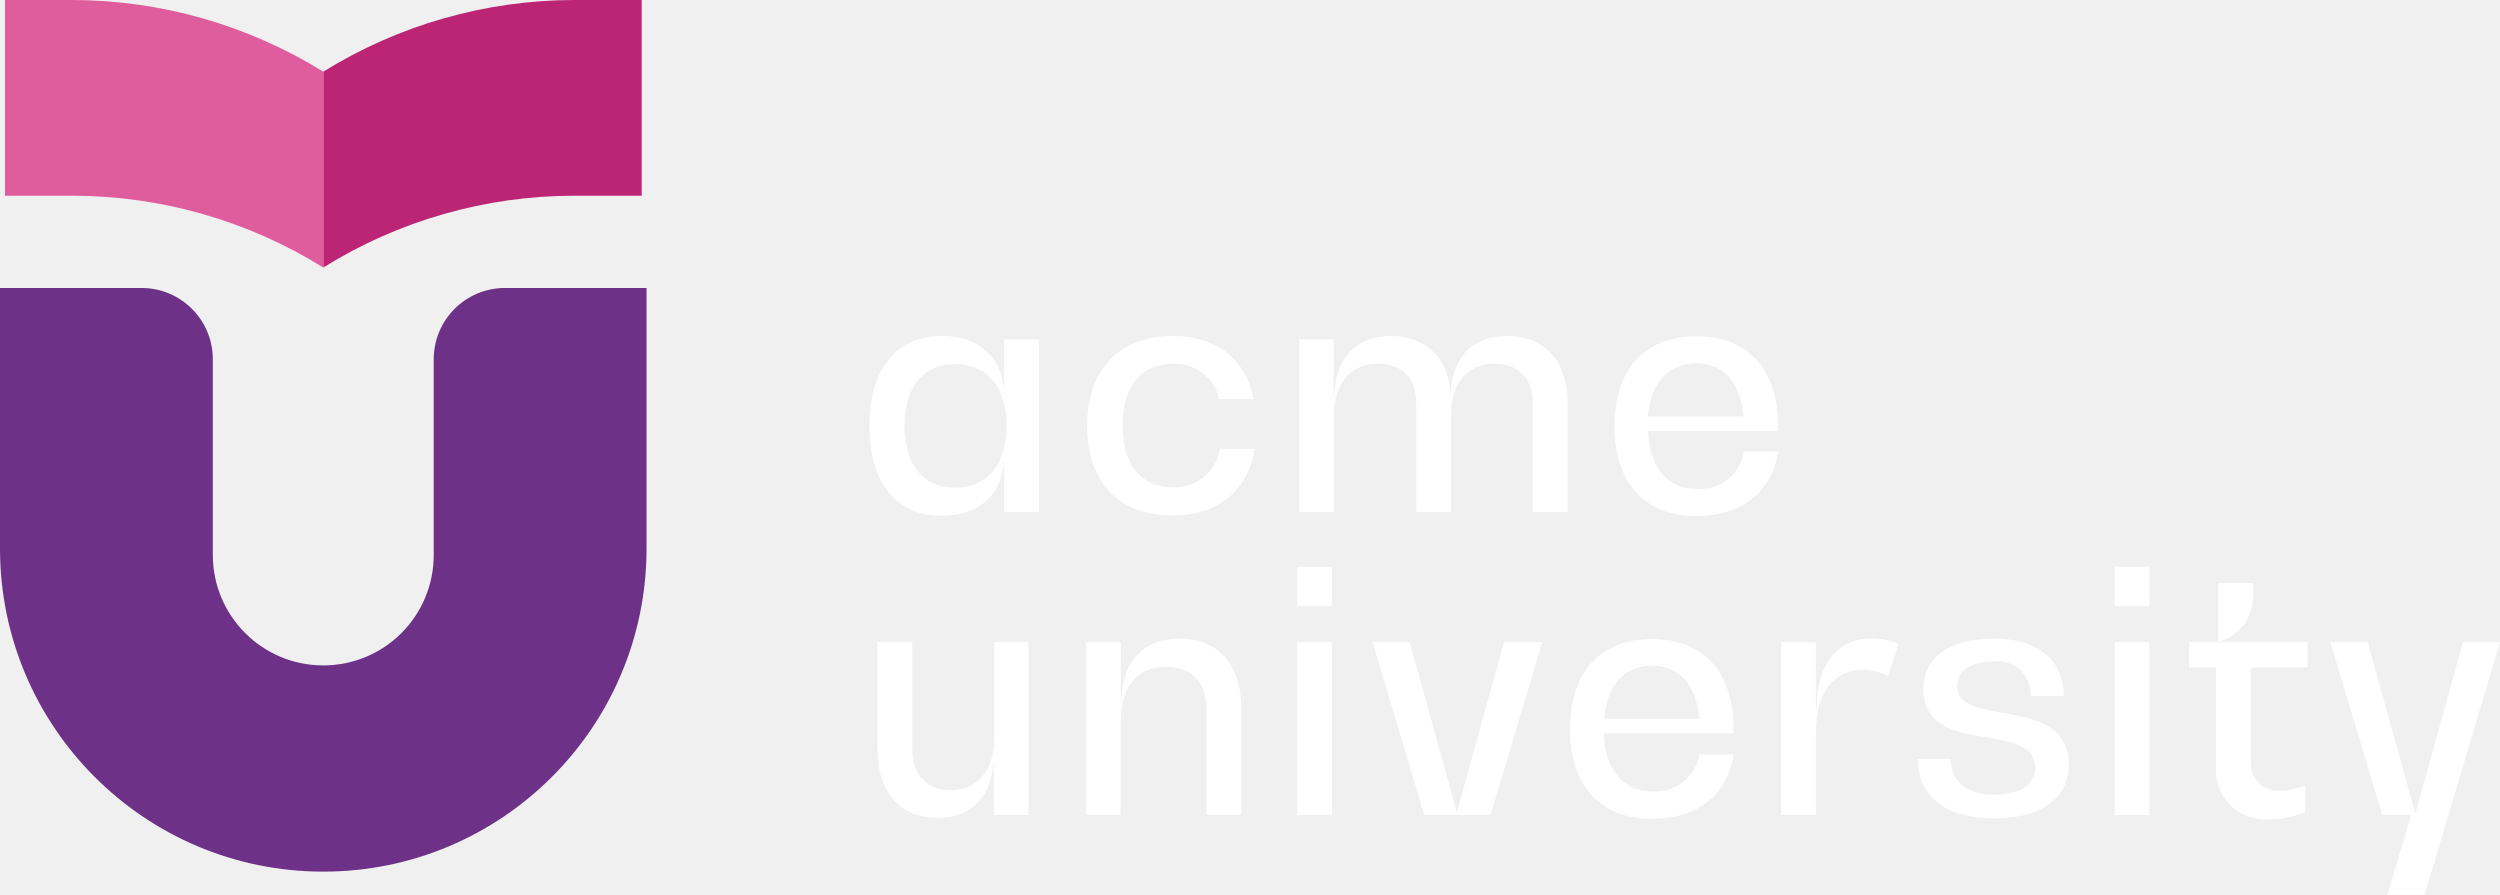
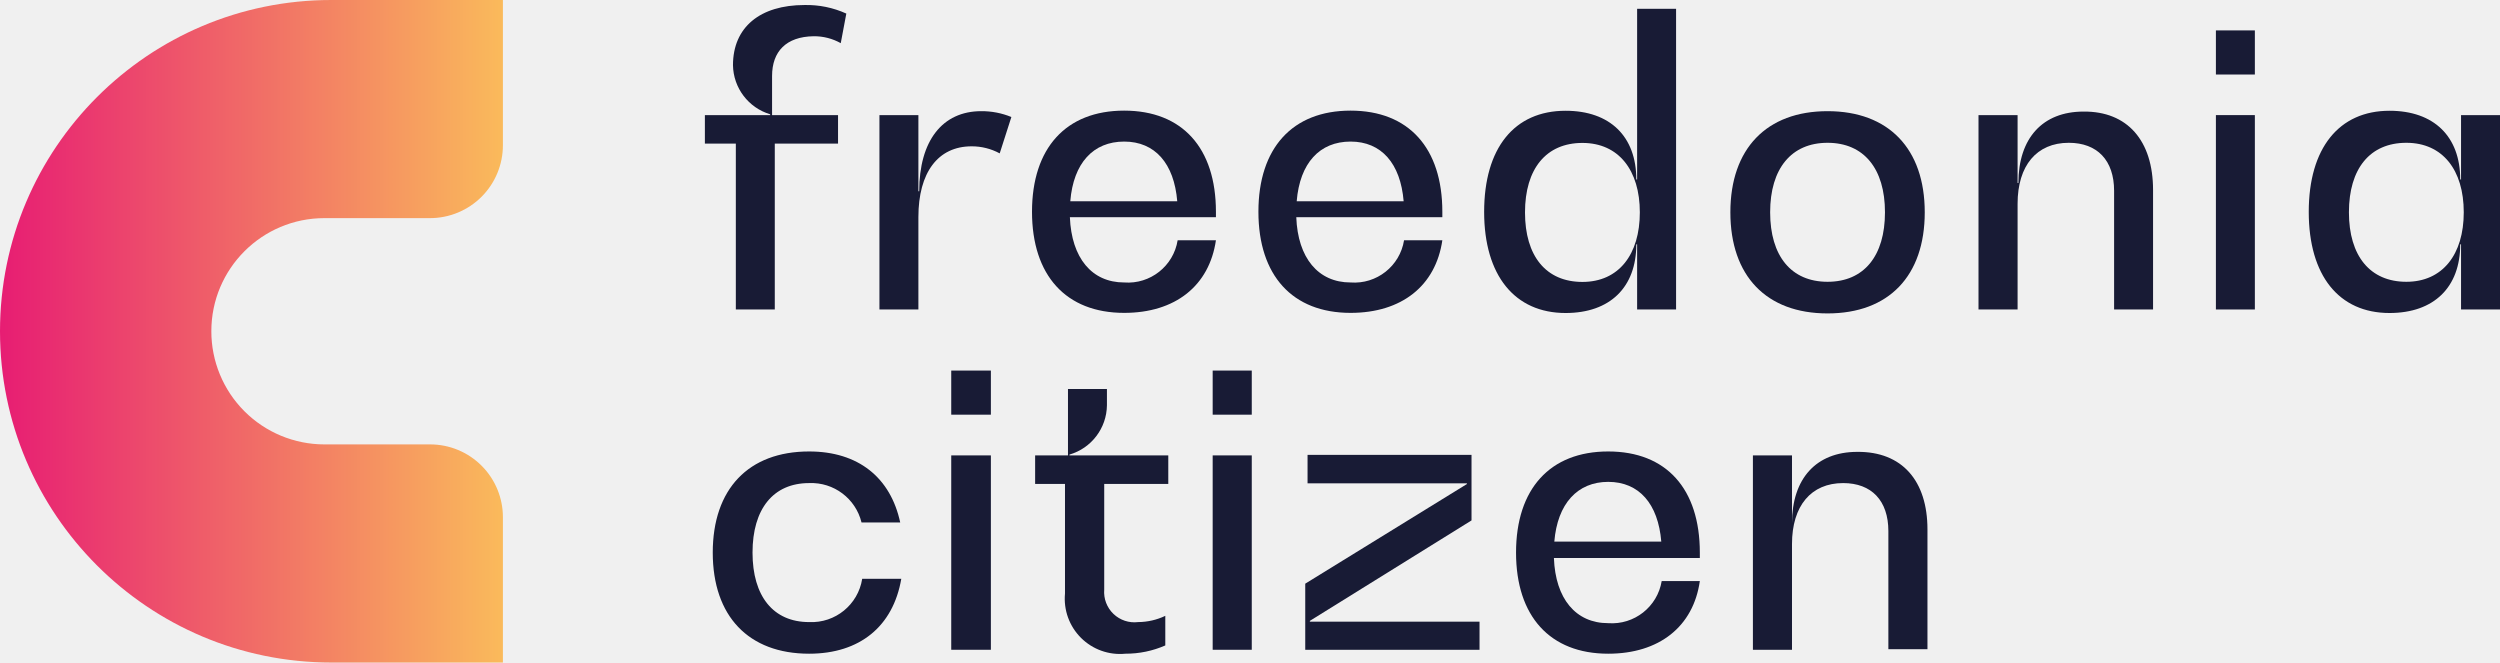
- <svg xmlns="http://www.w3.org/2000/svg" viewBox="0 0 185.6 66.43">
+ <svg xmlns="http://www.w3.org/2000/svg" viewBox="0 0 184.18 48.81">
  <defs>
-     <style>.cls-1{fill:#6e3188;}.cls-2{fill:#fff;}.cls-3{fill:#bb2574;}.cls-4{fill:#df5d9c;}</style>
+     <style>.cls-1{fill:#181b35;}.cls-2{fill:url(#Degradado_sin_nombre_28);}</style>
+     <linearGradient id="Degradado_sin_nombre_28" x1="-256.05" y1="52.55" x2="-218.99" y2="52.55" gradientTransform="translate(256.05 -28.15)" gradientUnits="userSpaceOnUse">
+       <stop offset="0" stop-color="#e71d73" />
+       <stop offset="1" stop-color="#faba5b" />
+     </linearGradient>
  </defs>
  <g id="Capa_2" data-name="Capa 2">
    <g id="Capa_1-2" data-name="Capa 1">
-       <path class="cls-1" d="M32.2,26.67V41.21A8.19,8.19,0,0,1,24,49.4h0a8.2,8.2,0,0,1-8.2-8.19V26.67a5.29,5.29,0,0,0-5.29-5.29H0V40.71a24,24,0,0,0,24,24h0a24,24,0,0,0,24-24V21.38H37.49A5.29,5.29,0,0,0,32.2,26.67Z" />
-       <path class="cls-2" d="M77.13,25.2V38H74.55V33.76h0c0,2.83-1.73,4.53-4.67,4.53-3.35,0-5.33-2.47-5.33-6.67s2-6.68,5.33-6.68c2.94,0,4.67,1.7,4.67,4.54h0V25.2Zm-2.4,6.42c0-2.79-1.39-4.59-3.79-4.59s-3.79,1.7-3.79,4.59,1.4,4.59,3.79,4.59S74.73,34.4,74.73,31.62Z" />
-       <path class="cls-2" d="M80.71,31.62c0-4.2,2.37-6.68,6.37-6.68,3.24,0,5.41,1.73,6,4.69H90.53A3.41,3.41,0,0,0,87.08,27c-2.37,0-3.74,1.7-3.74,4.59s1.37,4.59,3.74,4.59a3.4,3.4,0,0,0,3.5-2.86h2.58c-.54,3.14-2.73,4.94-6.08,4.94C83.08,38.29,80.71,35.82,80.71,31.62Z" />
-       <path class="cls-2" d="M116.38,30V38H113.8v-8c0-1.93-1.06-3-2.86-3-2,0-3.22,1.44-3.22,3.89V38h-2.58v-8c0-1.93-1-3-2.86-3-2,0-3.25,1.44-3.25,3.89V38H96.46V25.2H99v4.36h.06c0-2.89,1.57-4.62,4.22-4.62s4.41,1.81,4.41,4.62h0c0-2.89,1.55-4.62,4.15-4.62C114.73,24.94,116.38,26.82,116.38,30Z" />
-       <path class="cls-2" d="M132,32h-9.64c.1,2.7,1.44,4.3,3.58,4.3a3.32,3.32,0,0,0,3.53-2.78H132c-.44,3-2.68,4.79-6.06,4.79-3.84,0-6.08-2.47-6.08-6.67s2.24-6.68,6.08-6.68S132,27.42,132,31.62Zm-9.62-1.08h7.06c-.2-2.5-1.46-3.95-3.5-3.95S122.54,28.4,122.33,30.9Z" />
-       <path class="cls-2" d="M76.35,47.67V60.5H73.78V56h0c0,3-1.55,4.72-4.18,4.72-2.81,0-4.46-1.93-4.46-5.18V47.67h2.58V55.5c0,2,1.06,3.17,2.86,3.17,2,0,3.25-1.49,3.25-4v-7Z" />
-       <path class="cls-2" d="M92.15,52.59V60.5H89.58V52.67c0-2-1.11-3.17-3-3.17-2.12,0-3.38,1.49-3.38,4v7H80.63V47.67h2.58v4.46h.05c0-3,1.6-4.72,4.31-4.72C90.45,47.41,92.15,49.34,92.15,52.59Z" />
-       <path class="cls-2" d="M96.3,42.08h2.58V45H96.3Zm0,5.59h2.58V60.5H96.3Z" />
-       <path class="cls-2" d="M114.5,47.67,110.66,60.5h-4.92L101.9,47.67h2.75l3.51,12.65h0l3.5-12.65Z" />
-       <path class="cls-2" d="M128.7,54.45h-9.64c.1,2.7,1.44,4.3,3.58,4.3A3.32,3.32,0,0,0,126.17,56h2.53c-.44,3-2.68,4.79-6.06,4.79-3.84,0-6.08-2.47-6.08-6.67s2.24-6.68,6.08-6.68,6.06,2.47,6.06,6.68Zm-9.61-1.09h7.06c-.21-2.5-1.47-3.94-3.51-3.94S119.29,50.86,119.09,53.36Z" />
-       <path class="cls-2" d="M140.94,47.8l-.77,2.39a3.94,3.94,0,0,0-1.86-.46c-2.21,0-3.5,1.73-3.5,4.66V60.5h-2.58V47.67h2.58v5h.05c0-3.32,1.52-5.28,4.1-5.28A5.17,5.17,0,0,1,140.94,47.8Z" />
-       <path class="cls-2" d="M142.38,56.35h2.45C144.83,58,146,59,148,59s3.09-.74,3.09-2c0-1.63-1.7-1.91-3.56-2.25-2.21-.36-4.74-.79-4.74-3.58,0-2.34,1.93-3.76,5.21-3.76s5.2,1.57,5.2,4.25h-2.45A2.43,2.43,0,0,0,148,49.11c-1.71,0-2.71.7-2.71,1.86,0,1.34,1.55,1.62,3.3,1.93,2.29.41,5,.88,5,3.86,0,2.51-2.09,4-5.59,4S142.38,59.14,142.38,56.35Z" />
-       <path class="cls-2" d="M157,42.08h2.57V45H157Zm0,5.59h2.57V60.5H157Z" />
-       <path class="cls-2" d="M167.1,49.55v7a2,2,0,0,0,2.24,2.14,4.22,4.22,0,0,0,1.81-.41v2a6.67,6.67,0,0,1-2.63.54,3.66,3.66,0,0,1-4-4V49.55h-2V47.67h2.16V43.29h2.58v1.08a3.45,3.45,0,0,1-2.47,3.25v.05h6.52v1.88Z" />
-       <path class="cls-2" d="M185.6,47.67,180,66.43h-2.76L179,60.5h-2.14L173,47.67h2.78l3.51,12.65h.05l3.51-12.65Z" />
-       <path class="cls-3" d="M24,5.32A35.44,35.44,0,0,1,42.64,0h5V14.53h-5A35.26,35.26,0,0,0,24,19.86Z" />
-       <path class="cls-4" d="M24,5.32A35.5,35.5,0,0,0,5.37,0h-5V14.53h5A35.32,35.32,0,0,1,24,19.86Z" />
+       <path class="cls-1" d="M56.88,5.6V8.48h4.86v2.1H57.08V22.8H54.21V10.58H51.93V8.48h4.81V8.42A3.84,3.84,0,0,1,54,4.8C54,2,56,.37,59.27.37A7.07,7.07,0,0,1,62.35,1l-.41,2.18a4,4,0,0,0-2-.51C57.92,2.7,56.88,3.79,56.88,5.6Z" />
+       <path class="cls-1" d="M74.51,8.62l-.86,2.68a4.32,4.32,0,0,0-2.07-.52c-2.48,0-3.92,1.93-3.92,5.21V22.8H64.79V8.48h2.87v5.61h.06c0-3.71,1.7-5.9,4.57-5.9A5.74,5.74,0,0,1,74.51,8.62Z" />
+       <path class="cls-1" d="M89.58,16H78.82c.12,3,1.61,4.81,4,4.81a3.71,3.71,0,0,0,3.94-3.11h2.82c-.49,3.36-3,5.35-6.76,5.35-4.29,0-6.79-2.76-6.79-7.45s2.5-7.45,6.79-7.45,6.76,2.76,6.76,7.45ZM78.85,14.83h7.88c-.23-2.79-1.64-4.4-3.91-4.4S79.08,12,78.85,14.83Z" />
+       <path class="cls-1" d="M106.26,16H95.5c.11,3,1.61,4.81,4,4.81a3.71,3.71,0,0,0,3.94-3.11h2.82c-.49,3.36-3,5.35-6.76,5.35-4.29,0-6.79-2.76-6.79-7.45s2.5-7.45,6.79-7.45,6.76,2.76,6.76,7.45ZM95.53,14.83h7.88c-.23-2.79-1.64-4.4-3.91-4.4S95.76,12,95.53,14.83Z" />
+       <path class="cls-1" d="M123.48.65V22.8h-2.87V18h-.06c0,3.16-1.93,5.06-5.21,5.06-3.74,0-6-2.76-6-7.45s2.21-7.45,6-7.45c3.28,0,5.21,1.9,5.21,5.06h.06V.65Zm-2.67,15c0-3.11-1.56-5.12-4.23-5.12s-4.23,1.9-4.23,5.12,1.55,5.12,4.23,5.12S120.81,18.75,120.81,15.64Z" />
+       <path class="cls-1" d="M127.48,15.64c0-4.69,2.67-7.45,7.16-7.45s7.16,2.76,7.16,7.45-2.65,7.45-7.16,7.45S127.48,20.33,127.48,15.64Zm11.39,0c0-3.22-1.56-5.12-4.23-5.12s-4.23,1.9-4.23,5.12,1.55,5.12,4.23,5.12S138.87,18.86,138.87,15.64Z" />
+       <path class="cls-1" d="M158.62,14V22.8h-2.87V14.06c0-2.25-1.24-3.54-3.34-3.54-2.36,0-3.77,1.67-3.77,4.49V22.8h-2.88V8.48h2.88v5h.06c0-3.3,1.78-5.26,4.8-5.26C156.72,8.19,158.62,10.35,158.62,14Z" />
+       <path class="cls-1" d="M163.25,2.24h2.87V5.49h-2.87Zm0,6.24h2.87V22.8h-2.87Z" />
+       <path class="cls-1" d="M184.18,8.48V22.8h-2.87V18h-.06c0,3.16-1.93,5.06-5.21,5.06-3.73,0-5.95-2.76-5.95-7.45s2.22-7.45,5.95-7.45c3.28,0,5.21,1.9,5.21,5.06h.06V8.48Zm-2.67,7.16c0-3.11-1.55-5.12-4.23-5.12s-4.23,1.9-4.23,5.12,1.56,5.12,4.23,5.12S181.51,18.75,181.51,15.64Z" />
+       <path class="cls-1" d="M52.51,40.71c0-4.69,2.64-7.45,7.1-7.45,3.63,0,6,1.93,6.71,5.23H63.47a3.81,3.81,0,0,0-3.86-2.9c-2.64,0-4.17,1.9-4.17,5.12s1.53,5.12,4.17,5.12a3.78,3.78,0,0,0,3.91-3.19H66.4c-.6,3.5-3.05,5.52-6.79,5.52C55.15,48.16,52.51,45.4,52.51,40.71Z" />
+       <path class="cls-1" d="M70.08,27.3H73v3.25H70.08Zm0,6.25H73V47.87H70.08Z" />
+       <path class="cls-1" d="M81.35,35.65v7.79a2.23,2.23,0,0,0,2.5,2.39,4.71,4.71,0,0,0,2-.46v2.18a7.24,7.24,0,0,1-2.94.61,4.07,4.07,0,0,1-4.45-4.43V35.65H76.26v-2.1h2.42V28.66h2.87v1.2a3.83,3.83,0,0,1-2.76,3.63v.06h7.28v2.1Z" />
+       <path class="cls-1" d="M89.34,27.3h2.88v3.25H89.34Zm0,6.25h2.88V47.87H89.34Z" />
+       <path class="cls-1" d="M109,45.8v2.07H96.16V43l11.91-7.34v-.05H96.33v-2.1h12.08v4.83L96.5,45.74v.06Z" />
+       <path class="cls-1" d="M125.23,41.11H114.48c.11,3,1.61,4.8,4,4.8a3.72,3.72,0,0,0,3.94-3.1h2.81c-.48,3.36-3,5.35-6.75,5.35-4.29,0-6.79-2.76-6.79-7.45s2.5-7.45,6.79-7.45,6.75,2.76,6.75,7.45ZM114.51,39.9h7.88c-.23-2.79-1.64-4.4-3.91-4.4S114.74,37.11,114.51,39.9Z" />
+       <path class="cls-1" d="M142,39v8.83h-2.88V39.13c0-2.25-1.24-3.54-3.33-3.54-2.36,0-3.77,1.67-3.77,4.49v7.79h-2.88V33.55h2.88v5h0c0-3.3,1.79-5.26,4.81-5.26C140.13,33.26,142,35.42,142,39Z" />
+       <path class="cls-2" d="M31.68,32.74H23.9a8.33,8.33,0,0,1-8.33-8.34h0a8.33,8.33,0,0,1,8.33-8.33h7.78a5.37,5.37,0,0,0,5.37-5.38V0H24.4A24.41,24.41,0,0,0,0,24.4H0A24.41,24.41,0,0,0,24.4,48.81H37.05V38.11A5.36,5.36,0,0,0,31.68,32.74Z" />
    </g>
  </g>
</svg>
